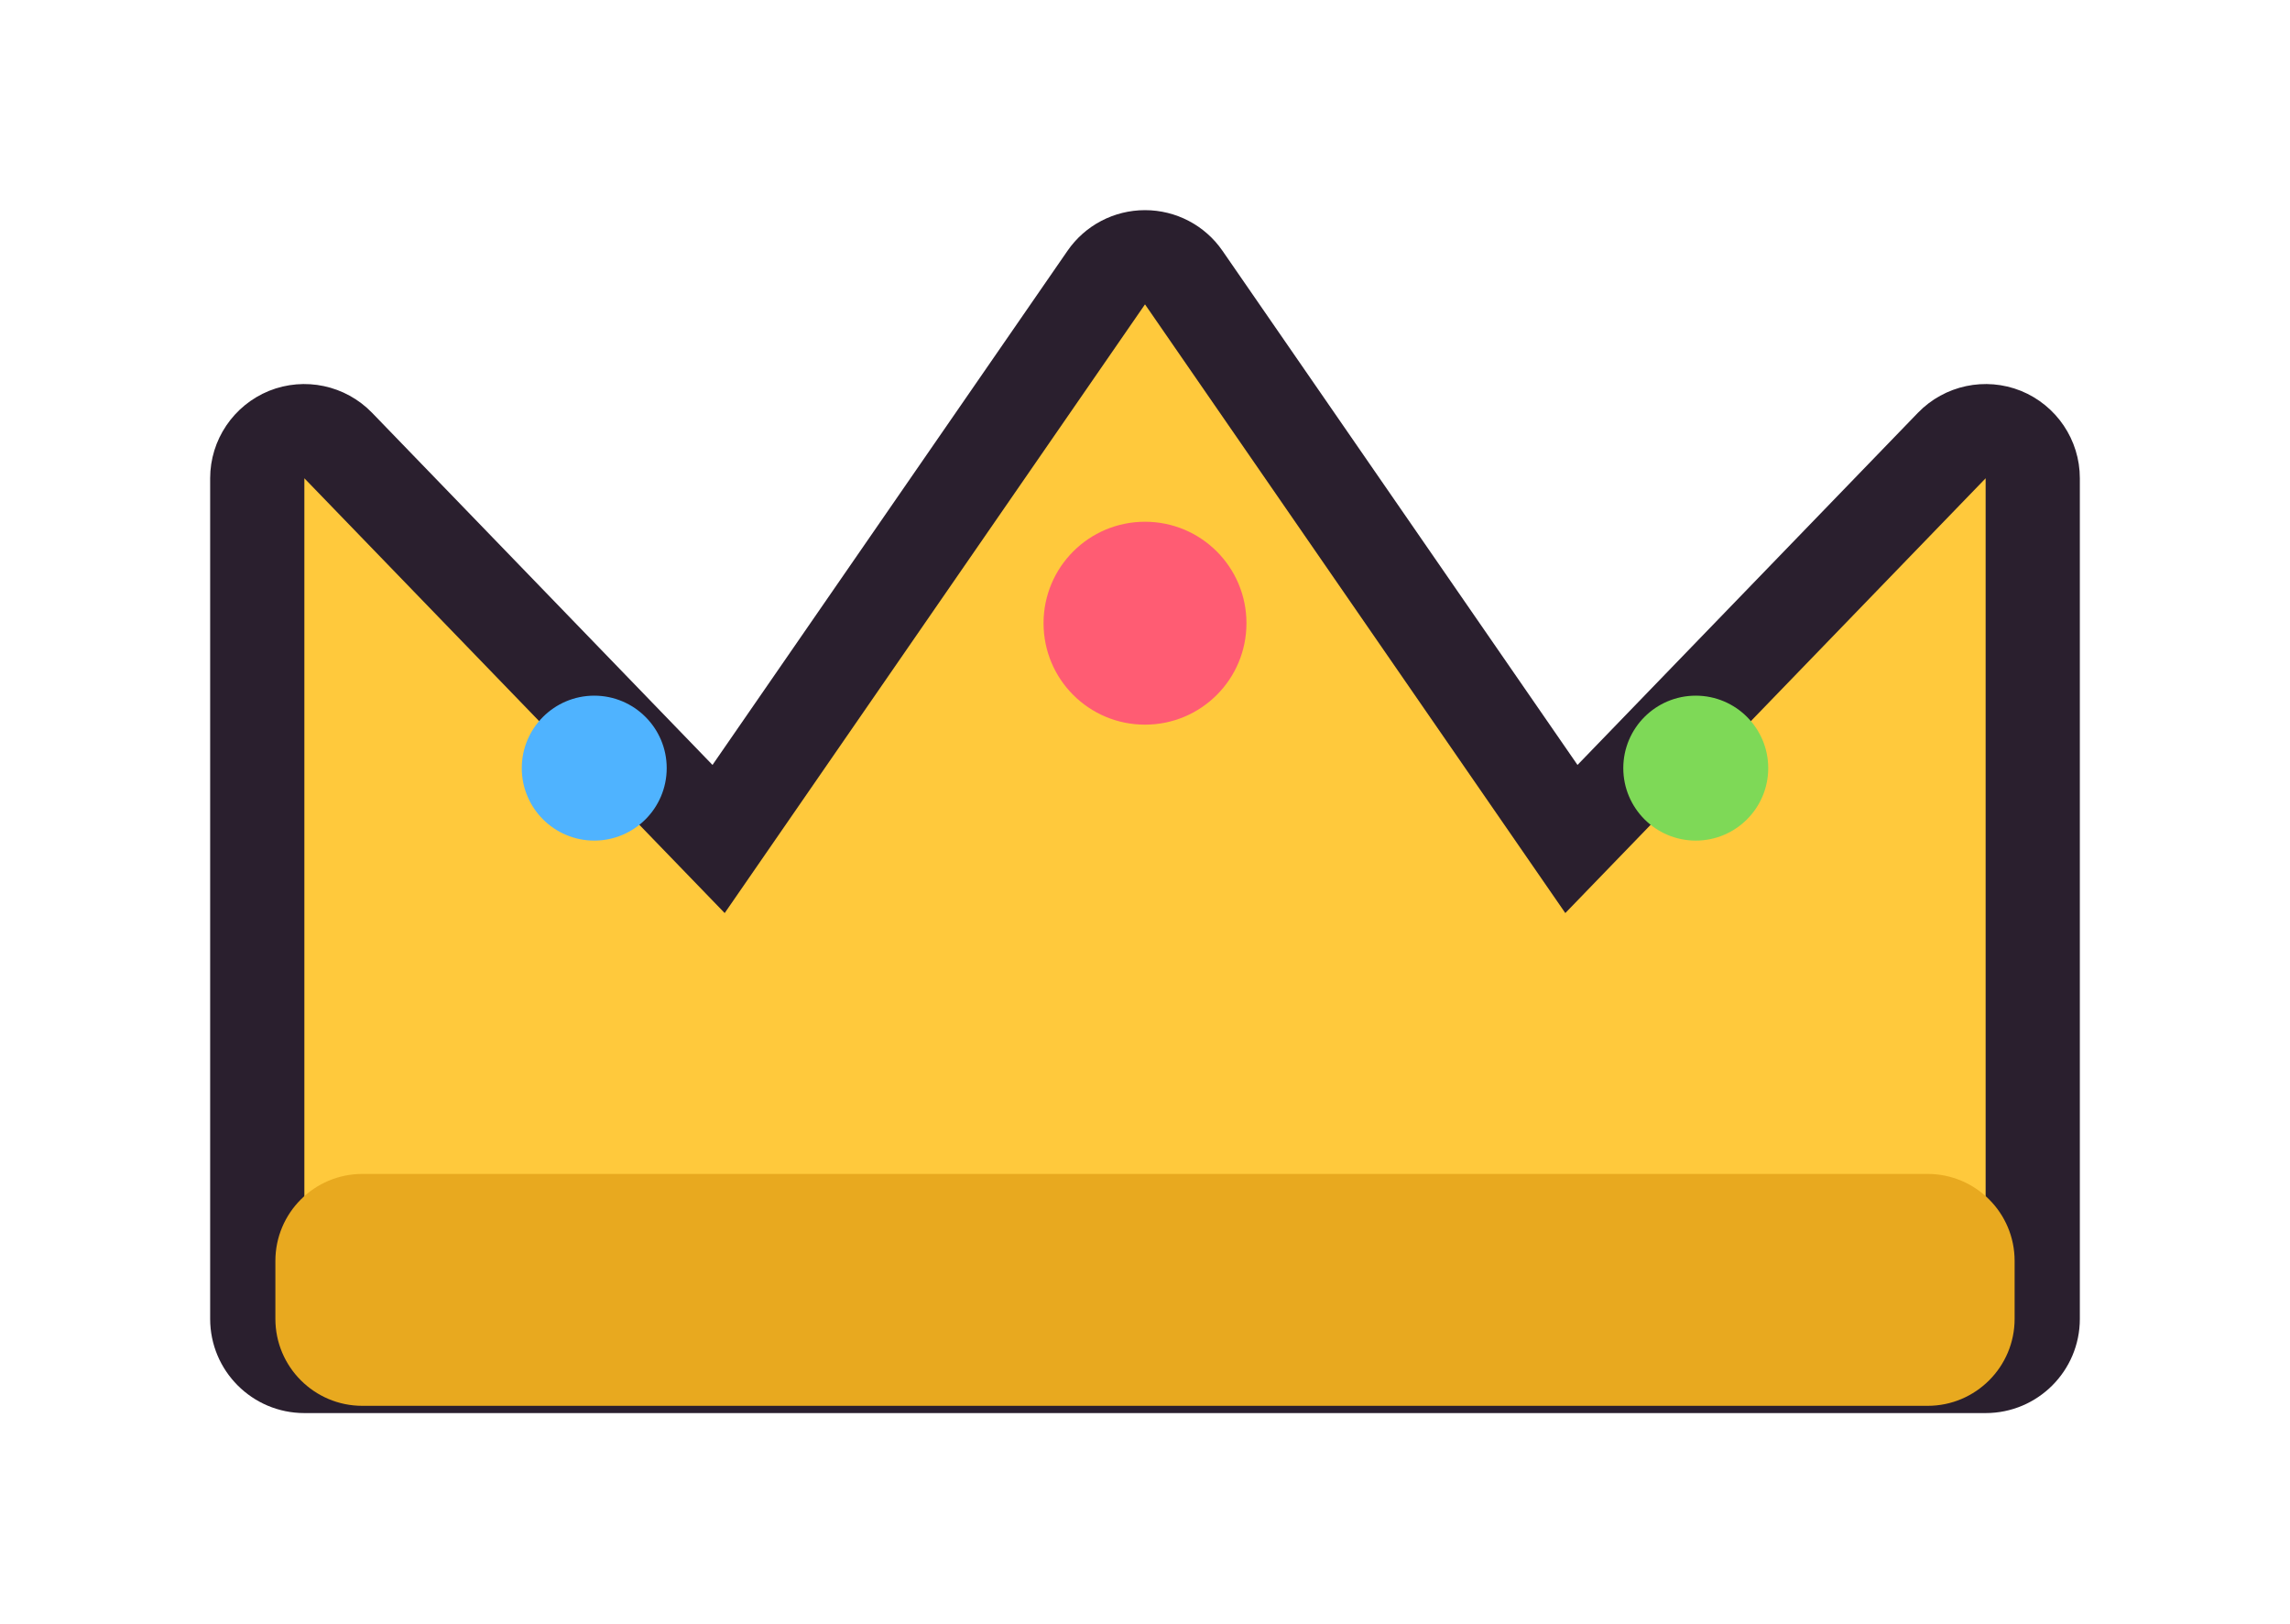
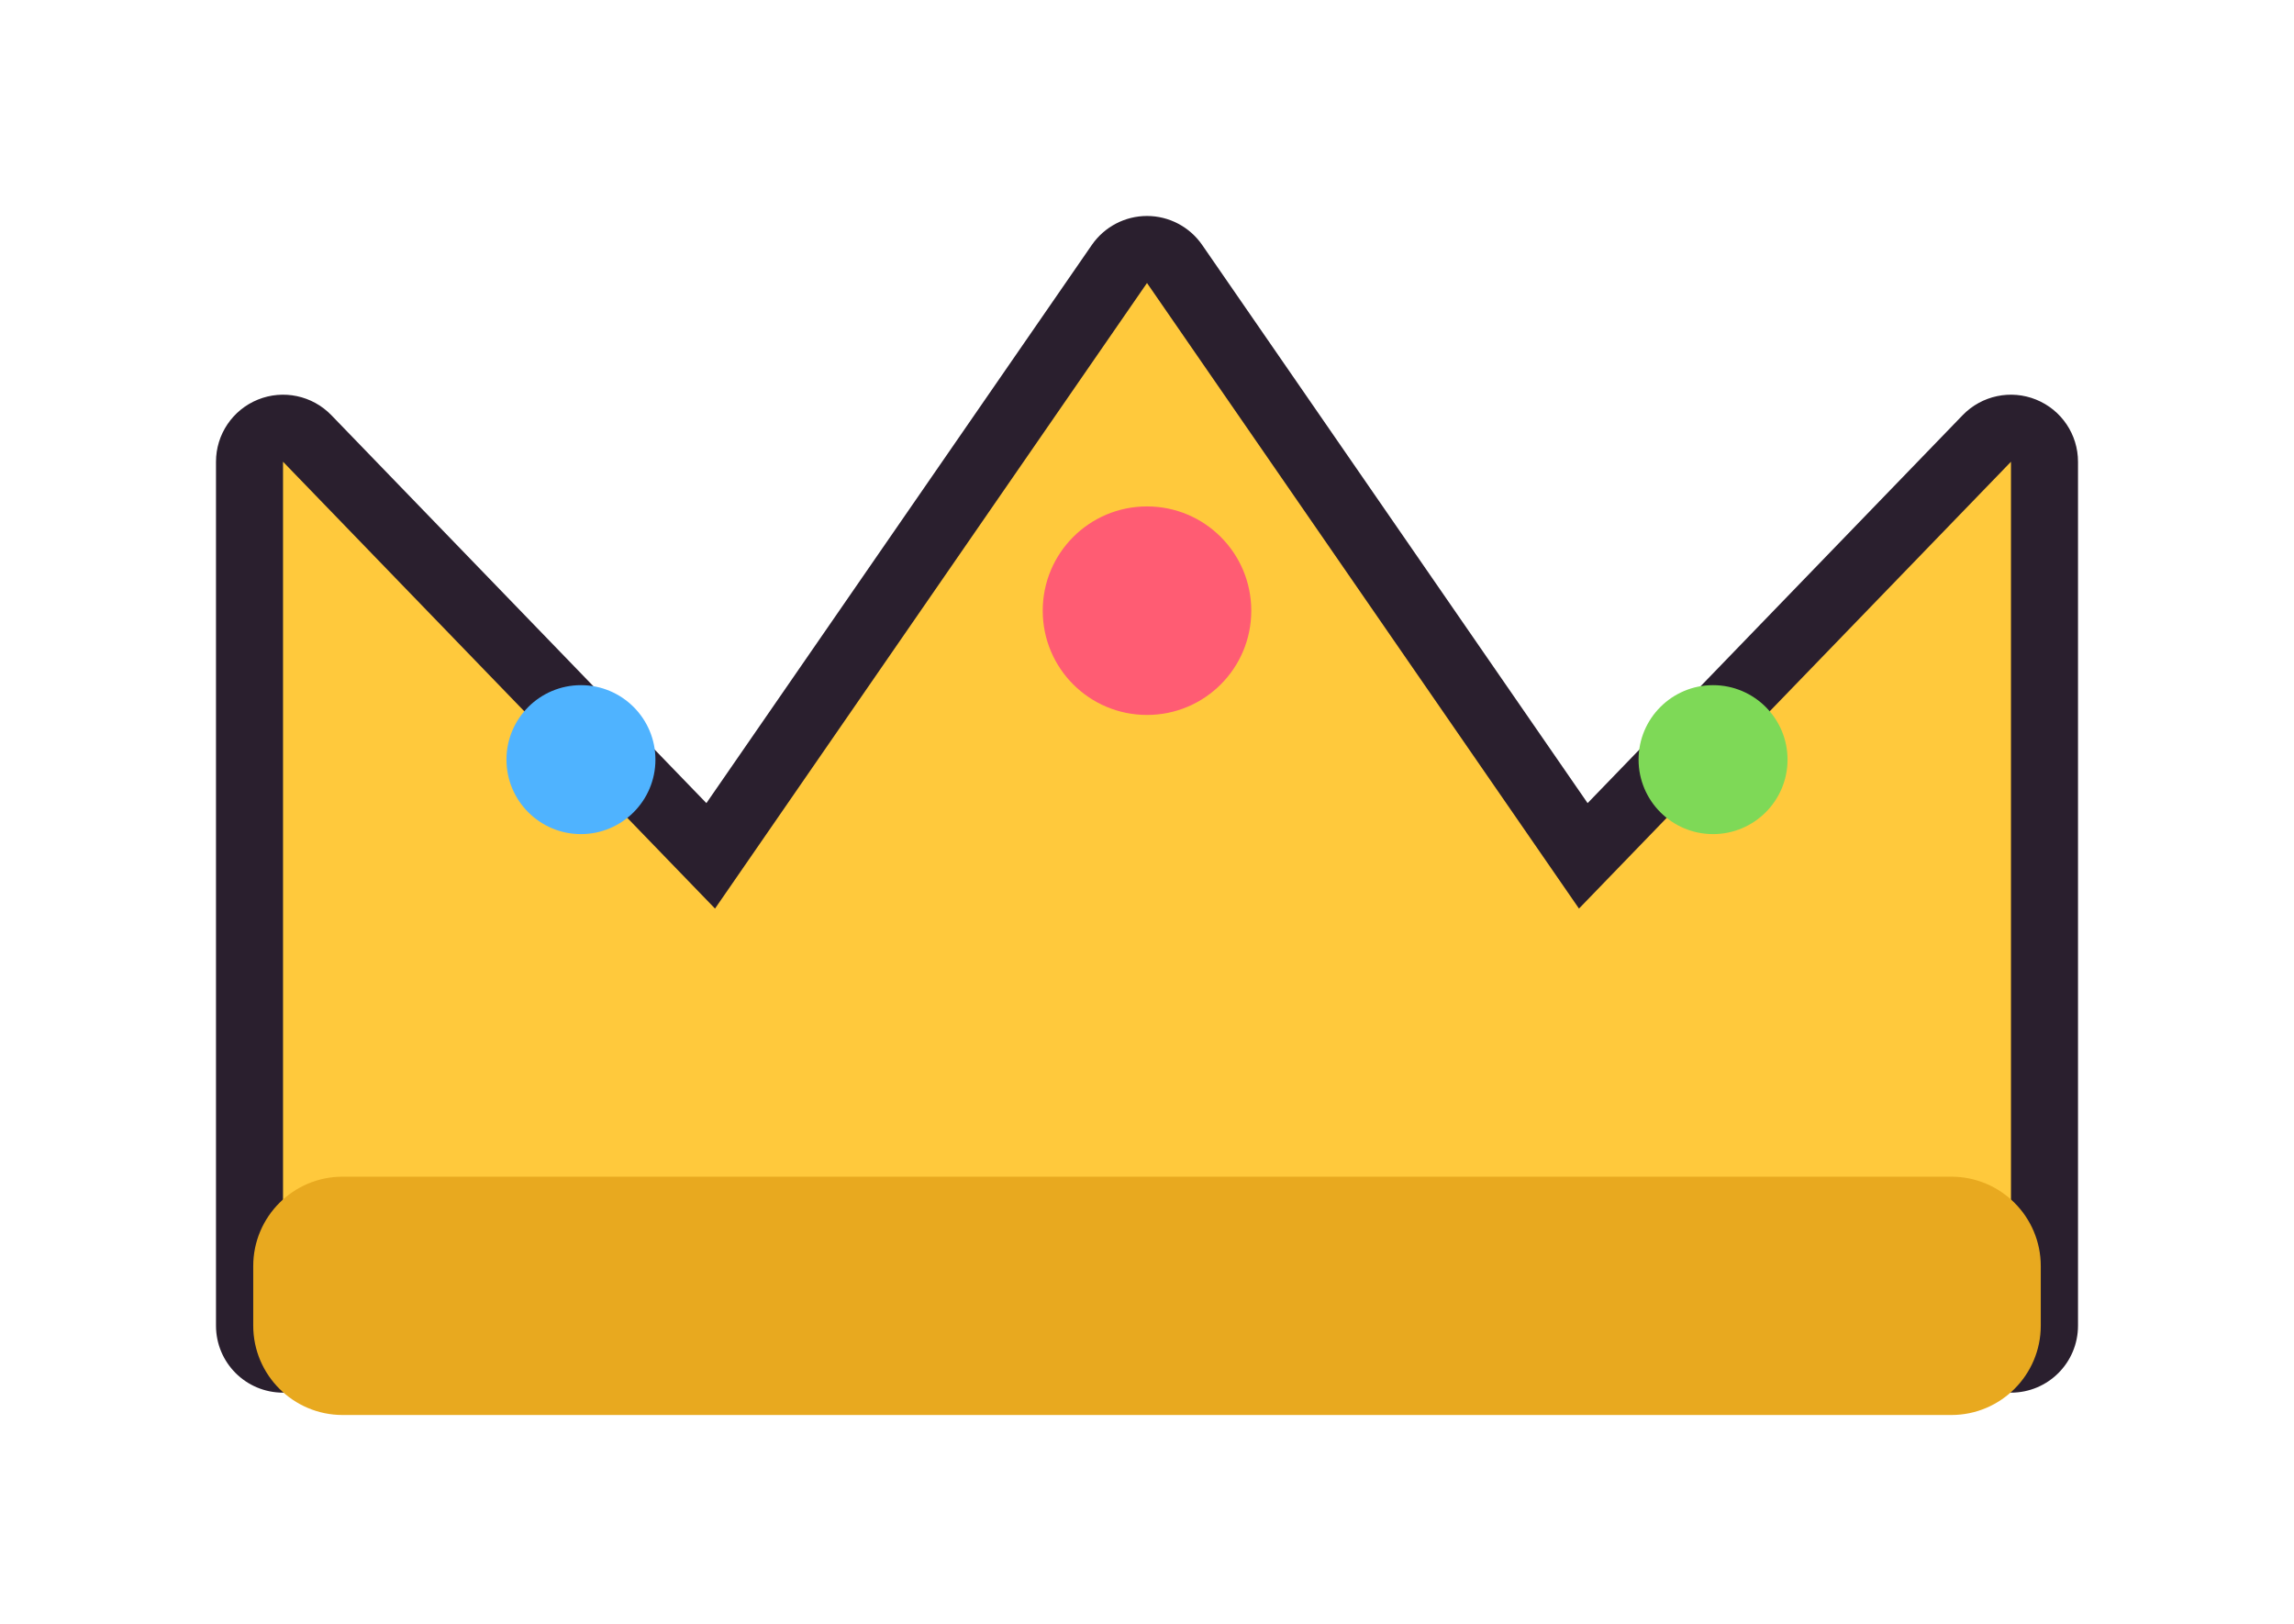
- <svg xmlns="http://www.w3.org/2000/svg" width="158" height="112" viewBox="-79 -225 158 112">
-   <path d="M-64.5 -134L-64.5 -134L-64.5 -192C-64.5 -194.65 -62.89 -197.03 -60.44 -198.03C-57.98 -199.02 -55.17 -198.42 -53.33 -196.52L-53.33 -196.52L-24.33 -166.52L-29 -162L-34.35 -165.69L-5.35 -207.69C-4.14 -209.45 -2.14 -210.5 0 -210.5C2.14 -210.5 4.14 -209.45 5.35 -207.69L5.35 -207.69L34.35 -165.69L29 -162L24.33 -166.52L53.33 -196.52C55.17 -198.42 57.98 -199.02 60.44 -198.03C62.89 -197.03 64.5 -194.65 64.5 -192L64.5 -192L64.5 -134C64.5 -130.41 61.59 -127.5 58 -127.5L58 -127.5L-58 -127.5C-61.59 -127.5 -64.5 -130.41 -64.5 -134L-64.5 -134M-51.5 -134L-58 -134L-58 -140.5L58 -140.5L58 -134L51.5 -134L51.5 -192L58 -192L62.67 -187.48L33.67 -157.48C32.32 -156.08 30.41 -155.36 28.47 -155.52C26.53 -155.68 24.76 -156.7 23.65 -158.31L23.65 -158.31L-5.35 -200.31L0 -204L5.35 -200.31L-23.65 -158.31C-24.76 -156.7 -26.53 -155.68 -28.47 -155.52C-30.41 -155.36 -32.32 -156.08 -33.67 -157.48L-33.67 -157.48L-62.67 -187.48L-58 -192L-51.5 -192L-51.5 -134Z" fill="#2A1F2E" />
+ <svg xmlns="http://www.w3.org/2000/svg" width="154" height="109" viewBox="-77 -223 154 109">
+   <path d="M-62.5 -134L-62.5 -134L-62.5 -192C-62.5 -193.83 -61.39 -195.48 -59.69 -196.17C-57.99 -196.86 -56.04 -196.45 -54.76 -195.13L-54.76 -195.13L-25.76 -165.13L-29 -162L-32.7 -164.56L-3.7 -206.56C-2.86 -207.77 -1.48 -208.5 0 -208.5C1.48 -208.5 2.86 -207.77 3.7 -206.56L3.7 -206.56L32.7 -164.56L29 -162L25.76 -165.13L54.76 -195.13C56.04 -196.45 57.99 -196.86 59.69 -196.17C61.39 -195.48 62.5 -193.83 62.5 -192L62.5 -192L62.5 -134C62.5 -131.51 60.49 -129.5 58 -129.5L58 -129.5L-58 -129.5C-60.49 -129.5 -62.5 -131.51 -62.5 -134L-62.5 -134M-53.5 -134L-58 -134L-58 -138.5L58 -138.5L58 -134L53.5 -134L53.5 -192L58 -192L61.24 -188.87L32.24 -158.87C31.3 -157.9 29.98 -157.4 28.63 -157.52C27.29 -157.63 26.06 -158.33 25.3 -159.44L25.3 -159.44L-3.7 -201.44L0 -204L3.7 -201.44L-25.3 -159.44C-26.06 -158.33 -27.29 -157.63 -28.63 -157.52C-29.98 -157.4 -31.3 -157.9 -32.24 -158.87L-32.24 -158.87L-61.24 -188.87L-58 -192L-53.5 -192L-53.5 -134Z" fill="#2A1F2E" />
  <path d="M-58 -134L-58 -192L-29 -162L0 -204L29 -162L58 -192L58 -134Z" fill="#FFC93C" />
  <path d="M-60 -138L-60 -134C-60 -130.69 -57.31 -128 -54 -128L54 -128C57.31 -128 60 -130.69 60 -134L60 -138C60 -141.31 57.31 -144 54 -144L-54 -144C-57.31 -144 -60 -141.31 -60 -138Z" fill="#E8A91F" />
  <path d="M7 -182C7 -178.13 3.87 -175 0 -175C-3.87 -175 -7 -178.13 -7 -182C-7 -185.87 -3.87 -189 0 -189C3.87 -189 7 -185.87 7 -182Z" fill="#FF5C73" />
  <path d="M-33 -172C-33 -169.24 -35.24 -167 -38 -167C-40.76 -167 -43 -169.24 -43 -172C-43 -174.76 -40.76 -177 -38 -177C-35.24 -177 -33 -174.76 -33 -172Z" fill="#4FB3FF" />
  <path d="M43 -172C43 -169.24 40.76 -167 38 -167C35.24 -167 33 -169.24 33 -172C33 -174.76 35.24 -177 38 -177C40.76 -177 43 -174.76 43 -172Z" fill="#7ED957" />
</svg>
